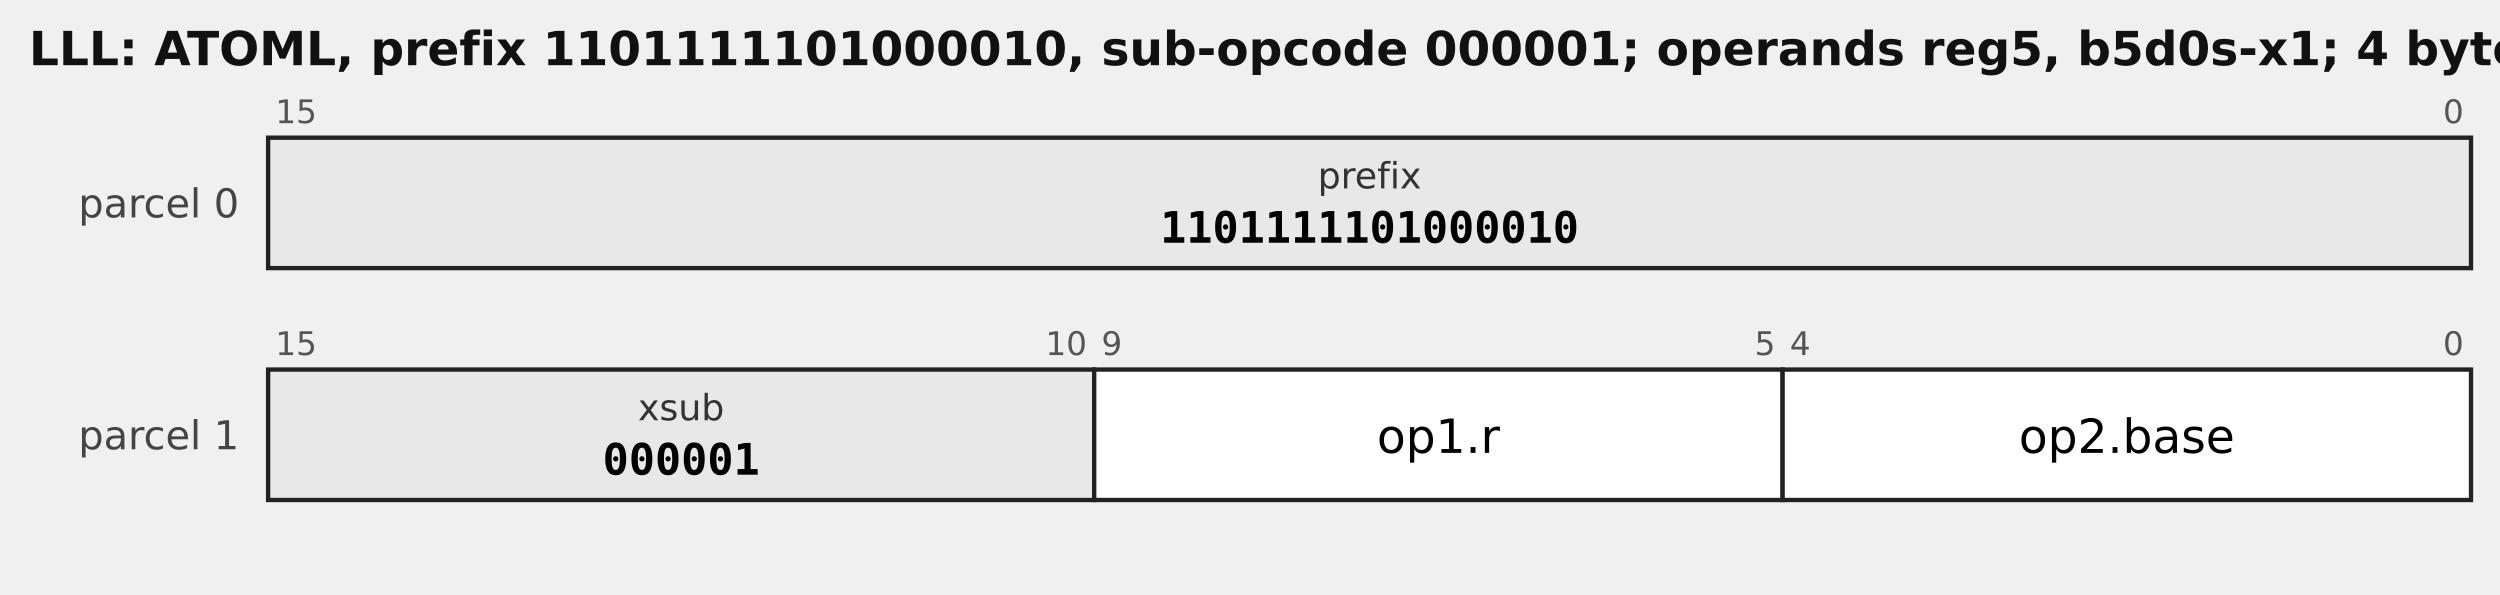
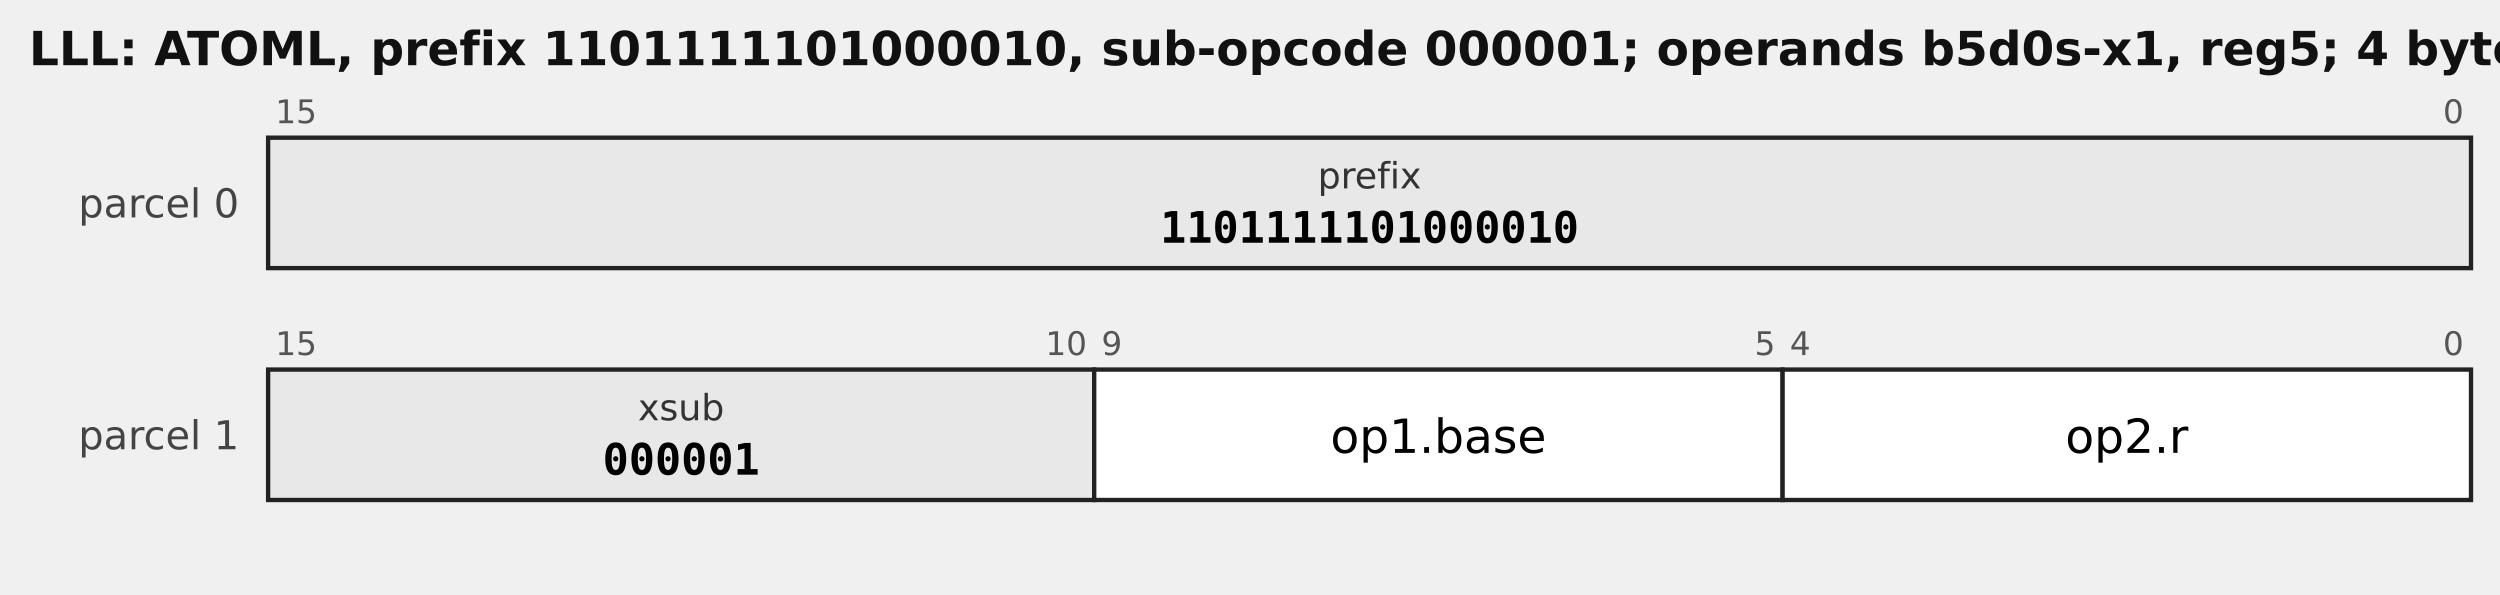
<svg xmlns="http://www.w3.org/2000/svg" width="690" height="164" viewBox="0 0 690 164" font-family="DejaVu Sans, sans-serif">
-   <text x="8" y="18" font-size="13" font-weight="bold" fill="#111">LLL: ATOML, prefix 1101111101000010, sub-opcode 000001; operands reg5, b5d0s-x1; 4 bytes</text>
+   <text x="8" y="18" font-size="13" font-weight="bold" fill="#111">LLL: ATOML, prefix 1101111101000010, sub-opcode 000001; operands b5d0s-x1, reg5; 4 bytes</text>
  <text x="66" y="60" font-size="11" text-anchor="end" fill="#444">parcel 0</text>
  <rect x="74" y="38" width="608" height="36" fill="#e8e8e8" stroke="#222" stroke-width="1.2" />
  <text x="76" y="34" font-size="9" fill="#555" text-anchor="start">15</text>
  <text x="680" y="34" font-size="9" fill="#555" text-anchor="end">0</text>
  <text x="378.0" y="52" font-size="10.0" text-anchor="middle" font-family="DejaVu Sans, sans-serif" fill="#333">prefix</text>
  <text x="378.0" y="67" font-size="12.0" text-anchor="middle" font-family="DejaVu Sans Mono, monospace" font-weight="bold">1101111101000010</text>
  <text x="66" y="124" font-size="11" text-anchor="end" fill="#444">parcel 1</text>
  <rect x="74" y="102" width="228" height="36" fill="#e8e8e8" stroke="#222" stroke-width="1.2" />
  <text x="76" y="98" font-size="9" fill="#555" text-anchor="start">15</text>
  <text x="300" y="98" font-size="9" fill="#555" text-anchor="end">10</text>
  <text x="188.0" y="116" font-size="10.0" text-anchor="middle" font-family="DejaVu Sans, sans-serif" fill="#333">xsub</text>
  <text x="188.0" y="131" font-size="12.0" text-anchor="middle" font-family="DejaVu Sans Mono, monospace" font-weight="bold">000001</text>
  <rect x="302" y="102" width="190" height="36" fill="#ffffff" stroke="#222" stroke-width="1.2" />
  <text x="304" y="98" font-size="9" fill="#555" text-anchor="start">9</text>
  <text x="490" y="98" font-size="9" fill="#555" text-anchor="end">5</text>
-   <text x="397.0" y="125" font-size="13.0" text-anchor="middle" font-family="DejaVu Sans, sans-serif">op1.r</text>
+   <text x="397.0" y="125" font-size="13.0" text-anchor="middle" font-family="DejaVu Sans, sans-serif">op1.base</text>
  <rect x="492" y="102" width="190" height="36" fill="#ffffff" stroke="#222" stroke-width="1.2" />
  <text x="494" y="98" font-size="9" fill="#555" text-anchor="start">4</text>
  <text x="680" y="98" font-size="9" fill="#555" text-anchor="end">0</text>
-   <text x="587.0" y="125" font-size="13.0" text-anchor="middle" font-family="DejaVu Sans, sans-serif">op2.base</text>
+   <text x="587.0" y="125" font-size="13.0" text-anchor="middle" font-family="DejaVu Sans, sans-serif">op2.r</text>
</svg>
